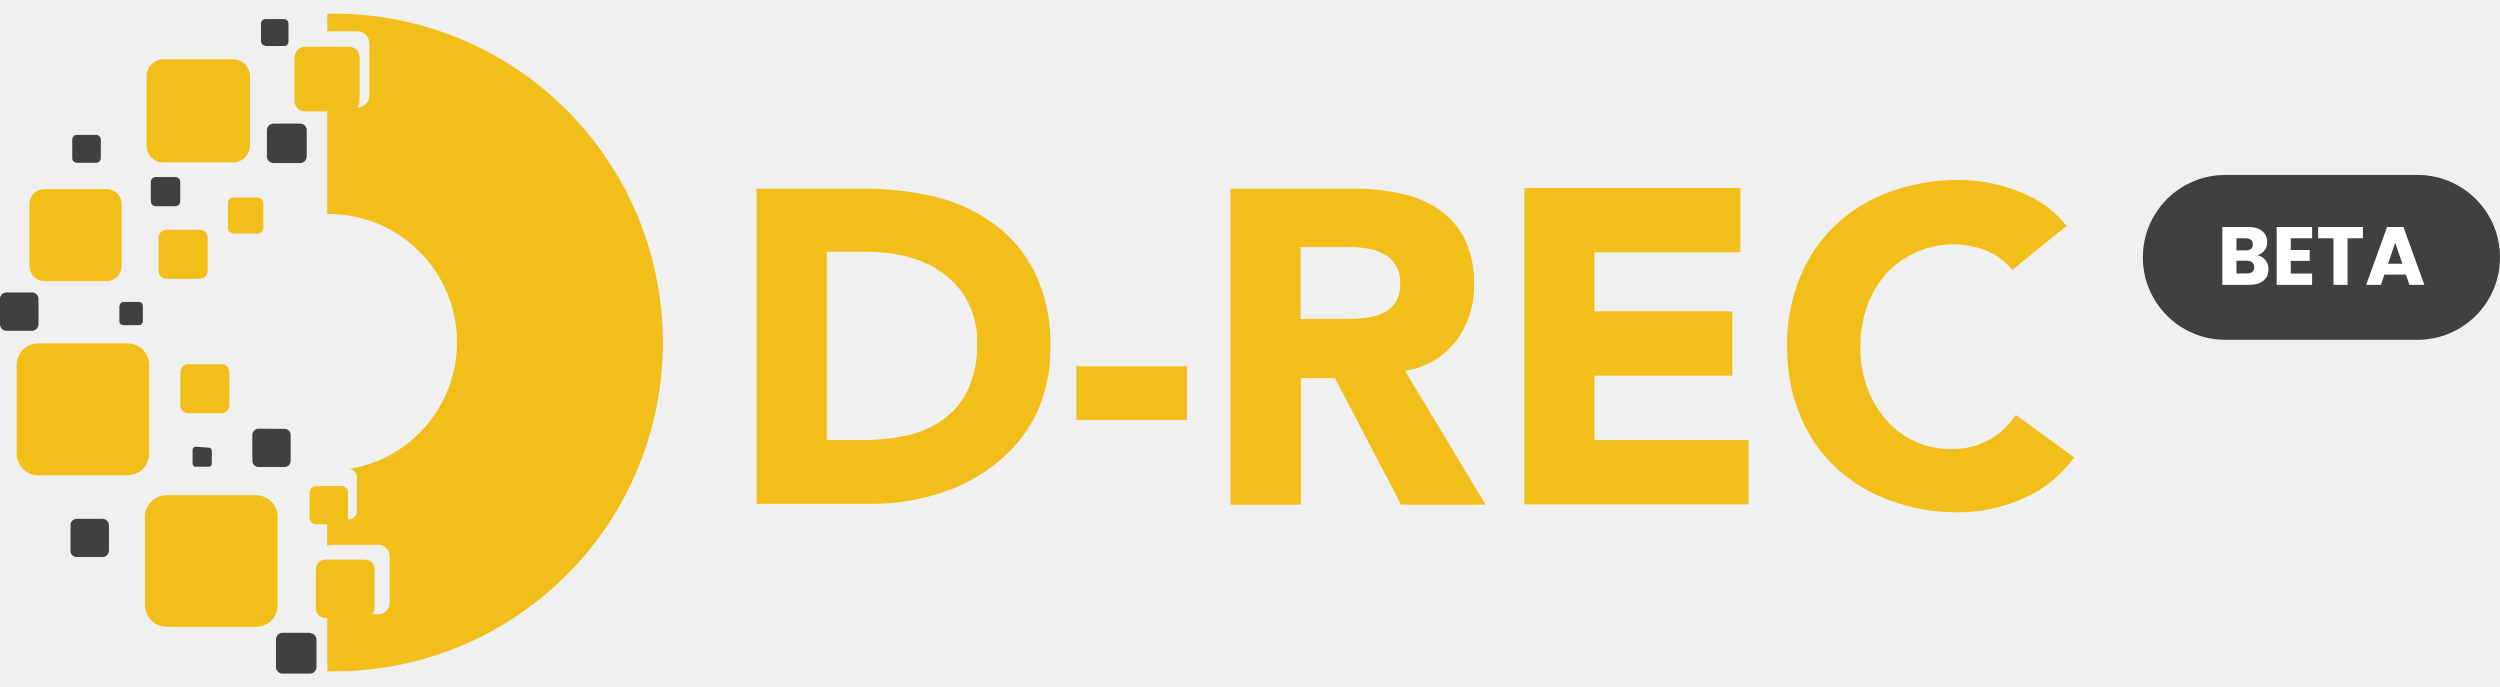
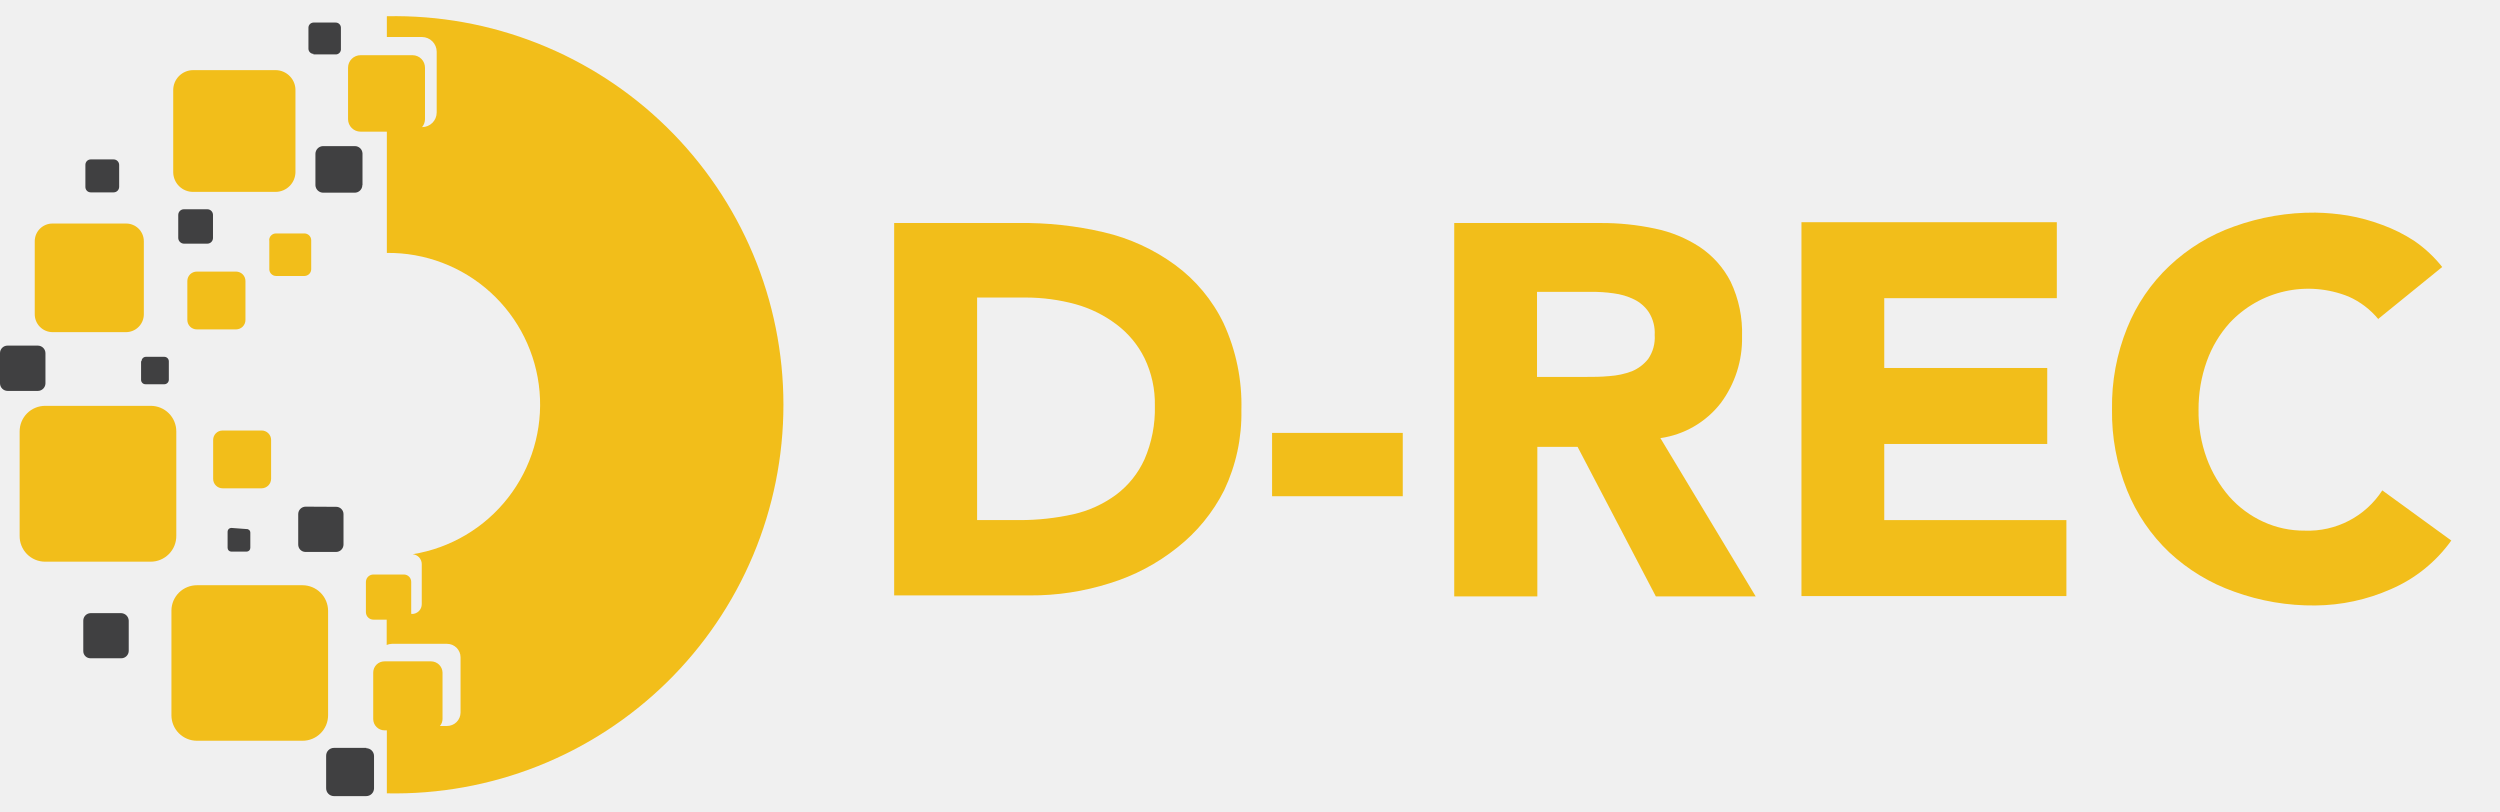
- <svg xmlns="http://www.w3.org/2000/svg" width="182" height="50" viewBox="0 0 182 50" fill="none">
+ <svg xmlns="http://www.w3.org/2000/svg" width="154" height="50" viewBox="0 0 154 50" fill="none">
  <g clip-path="url(#clip0_1_3)">
    <path d="M16.7 29.5V27.1C16.7 27.023 16.685 26.946 16.655 26.875C16.625 26.804 16.581 26.74 16.526 26.686C16.472 26.632 16.406 26.589 16.335 26.561C16.263 26.532 16.187 26.518 16.11 26.52H13.7C13.548 26.522 13.403 26.584 13.296 26.693C13.19 26.802 13.13 26.948 13.13 27.1V29.5C13.13 29.653 13.191 29.801 13.3 29.91C13.409 30.018 13.556 30.08 13.71 30.08H16.12C16.273 30.077 16.419 30.015 16.527 29.907C16.635 29.799 16.697 29.653 16.7 29.5Z" fill="#F2BE1A" />
    <path d="M12.12 20.291H14.54C14.694 20.291 14.841 20.229 14.95 20.121C15.059 20.012 15.12 19.864 15.12 19.71V17.311C15.12 17.157 15.059 17.009 14.95 16.9C14.841 16.792 14.694 16.73 14.54 16.73H12.12C11.966 16.73 11.819 16.792 11.71 16.9C11.601 17.009 11.54 17.157 11.54 17.311V19.71C11.54 19.864 11.601 20.012 11.71 20.121C11.819 20.229 11.966 20.291 12.12 20.291Z" fill="#F2BE1A" />
    <path d="M16.59 14.8V16.54C16.585 16.598 16.591 16.656 16.609 16.711C16.627 16.766 16.656 16.816 16.695 16.859C16.733 16.903 16.78 16.937 16.833 16.962C16.885 16.986 16.942 16.999 17 17H18.75C18.861 17 18.968 16.956 19.047 16.877C19.126 16.798 19.17 16.691 19.17 16.58V14.8C19.17 14.688 19.126 14.582 19.047 14.503C18.968 14.424 18.861 14.38 18.75 14.38H17C16.889 14.38 16.782 14.424 16.703 14.503C16.624 14.582 16.58 14.688 16.58 14.8" fill="#F2BE1A" />
    <path d="M11.9 11.82H17C17.319 11.812 17.623 11.681 17.847 11.453C18.071 11.226 18.197 10.92 18.2 10.6V5.6C18.207 5.437 18.181 5.274 18.124 5.121C18.067 4.968 17.98 4.828 17.868 4.709C17.757 4.59 17.622 4.494 17.473 4.427C17.324 4.36 17.163 4.324 17 4.32H11.9C11.574 4.32 11.261 4.45 11.03 4.681C10.8 4.911 10.67 5.224 10.67 5.55V10.6C10.67 10.761 10.702 10.921 10.764 11.069C10.826 11.218 10.916 11.353 11.031 11.466C11.145 11.58 11.281 11.67 11.43 11.73C11.579 11.791 11.739 11.822 11.9 11.82Z" fill="#F2BE1A" />
    <path d="M10.86 26.57C10.86 26.363 10.819 26.158 10.739 25.967C10.66 25.776 10.543 25.602 10.396 25.456C10.249 25.31 10.075 25.195 9.884 25.117C9.692 25.038 9.487 24.999 9.28 25H2.79C2.583 24.999 2.378 25.038 2.186 25.117C1.994 25.195 1.82 25.31 1.673 25.456C1.526 25.602 1.41 25.776 1.33 25.967C1.251 26.158 1.21 26.363 1.21 26.57V33C1.206 33.209 1.243 33.416 1.321 33.61C1.398 33.804 1.513 33.981 1.659 34.13C1.805 34.279 1.979 34.397 2.172 34.478C2.364 34.559 2.571 34.6 2.78 34.6H9.28C9.489 34.6 9.696 34.559 9.889 34.478C10.082 34.397 10.257 34.279 10.404 34.13C10.551 33.981 10.667 33.805 10.745 33.611C10.823 33.417 10.862 33.209 10.86 33V26.57Z" fill="#F2BE1A" />
    <path d="M20.21 37.62C20.207 37.204 20.041 36.806 19.747 36.513C19.453 36.219 19.056 36.053 18.64 36.05H12.14C11.934 36.048 11.729 36.088 11.539 36.166C11.348 36.243 11.174 36.358 11.027 36.503C10.88 36.648 10.764 36.82 10.683 37.01C10.603 37.2 10.561 37.404 10.56 37.61V44.06C10.56 44.476 10.726 44.876 11.02 45.17C11.314 45.464 11.714 45.63 12.13 45.63H18.63C18.837 45.631 19.042 45.592 19.234 45.513C19.426 45.435 19.6 45.319 19.747 45.173C19.893 45.028 20.01 44.854 20.09 44.663C20.169 44.472 20.21 44.267 20.21 44.06V37.62Z" fill="#F2BE1A" />
    <path d="M3.24 20.46H7.76C8.052 20.46 8.332 20.344 8.538 20.137C8.744 19.931 8.86 19.651 8.86 19.36V14.86C8.86 14.716 8.832 14.573 8.776 14.44C8.721 14.307 8.64 14.187 8.537 14.085C8.435 13.984 8.314 13.904 8.18 13.85C8.047 13.796 7.904 13.768 7.76 13.77H3.24C3.096 13.768 2.953 13.796 2.82 13.85C2.687 13.904 2.565 13.984 2.463 14.085C2.361 14.187 2.279 14.307 2.224 14.44C2.169 14.573 2.14 14.716 2.14 14.86V19.36C2.14 19.651 2.256 19.931 2.462 20.137C2.669 20.344 2.948 20.46 3.24 20.46Z" fill="#F2BE1A" />
    <path d="M14.25 32.52C14.189 32.52 14.13 32.544 14.087 32.587C14.044 32.63 14.02 32.688 14.02 32.749V33.749C14.02 33.81 14.044 33.869 14.087 33.912C14.13 33.955 14.189 33.98 14.25 33.98H15.19C15.251 33.98 15.309 33.955 15.353 33.912C15.396 33.869 15.42 33.81 15.42 33.749V32.809C15.42 32.78 15.414 32.75 15.402 32.723C15.391 32.696 15.374 32.671 15.352 32.65C15.331 32.63 15.305 32.614 15.277 32.603C15.249 32.593 15.22 32.588 15.19 32.59L14.25 32.52Z" fill="#404041" />
    <path d="M13.12 14.66V13.24C13.12 13.147 13.083 13.058 13.018 12.992C12.952 12.927 12.863 12.89 12.77 12.89H11.33C11.237 12.89 11.148 12.927 11.082 12.992C11.017 13.058 10.98 13.147 10.98 13.24V14.67C10.985 14.76 11.024 14.845 11.089 14.908C11.153 14.971 11.24 15.007 11.33 15.01H12.77C12.861 15.01 12.949 14.974 13.014 14.911C13.079 14.847 13.117 14.761 13.12 14.67" fill="#404041" />
    <path d="M18.82 31.21C18.7 31.213 18.585 31.262 18.501 31.348C18.417 31.434 18.37 31.55 18.37 31.67V33.54C18.369 33.6 18.38 33.66 18.402 33.715C18.424 33.771 18.456 33.822 18.498 33.865C18.54 33.907 18.59 33.941 18.646 33.965C18.701 33.988 18.76 34 18.82 34H20.71C20.831 33.997 20.945 33.948 21.029 33.862C21.113 33.776 21.16 33.66 21.16 33.54V31.67C21.16 31.551 21.113 31.436 21.028 31.352C20.944 31.267 20.83 31.22 20.71 31.22L18.82 31.21Z" fill="#404041" />
    <path d="M19.3 3.35H20.63C20.679 3.358 20.729 3.354 20.776 3.34C20.823 3.325 20.866 3.3 20.902 3.266C20.938 3.232 20.965 3.191 20.982 3.144C20.999 3.098 21.005 3.049 21 3V1.71C21 1.625 20.966 1.543 20.906 1.483C20.846 1.423 20.765 1.39 20.68 1.39H19.3C19.22 1.395 19.145 1.429 19.09 1.486C19.034 1.544 19.002 1.62 19 1.7V3C19 3.085 19.034 3.166 19.094 3.226C19.154 3.286 19.235 3.32 19.32 3.32" fill="#404041" />
    <path d="M22.33 11.39V9.45C22.325 9.329 22.273 9.214 22.186 9.131C22.098 9.047 21.981 9 21.86 9H19.91C19.785 9 19.664 9.049 19.574 9.137C19.485 9.225 19.433 9.344 19.43 9.47V11.41C19.435 11.534 19.488 11.651 19.578 11.737C19.667 11.822 19.786 11.87 19.91 11.87H21.85C21.973 11.87 22.091 11.822 22.179 11.736C22.267 11.65 22.318 11.533 22.32 11.41" fill="#404041" />
    <path d="M22.57 46.07H20.57C20.443 46.07 20.321 46.121 20.23 46.211C20.14 46.301 20.09 46.423 20.09 46.55V48.55C20.089 48.613 20.1 48.676 20.123 48.735C20.145 48.794 20.18 48.847 20.223 48.893C20.267 48.938 20.319 48.975 20.377 49C20.435 49.025 20.497 49.039 20.56 49.04H22.56C22.686 49.04 22.806 48.991 22.896 48.903C22.986 48.815 23.037 48.696 23.04 48.57V46.57C23.04 46.443 22.989 46.321 22.899 46.231C22.809 46.141 22.687 46.09 22.56 46.09" fill="#404041" />
    <path d="M7.46 37.77H5.57C5.452 37.775 5.34 37.825 5.258 37.911C5.176 37.997 5.13 38.111 5.13 38.23V40.099C5.129 40.16 5.14 40.22 5.162 40.276C5.185 40.332 5.219 40.382 5.262 40.425C5.305 40.467 5.357 40.5 5.413 40.521C5.47 40.543 5.53 40.552 5.59 40.55H7.47C7.59 40.55 7.706 40.502 7.792 40.418C7.878 40.334 7.927 40.22 7.93 40.099V38.23C7.925 38.109 7.875 37.995 7.79 37.91C7.705 37.825 7.59 37.775 7.47 37.77" fill="#404041" />
    <path d="M5.59 11.85H7C7.088 11.85 7.173 11.816 7.237 11.754C7.3 11.693 7.337 11.609 7.34 11.52V10.15C7.337 10.062 7.3 9.978 7.237 9.916C7.173 9.855 7.088 9.82 7 9.82H5.59C5.502 9.82 5.418 9.855 5.356 9.917C5.295 9.979 5.26 10.063 5.26 10.15V11.52C5.26 11.608 5.295 11.692 5.356 11.754C5.418 11.816 5.502 11.85 5.59 11.85Z" fill="#404041" />
    <path d="M2.8 23.62V21.75C2.797 21.629 2.748 21.513 2.662 21.428C2.577 21.342 2.461 21.293 2.34 21.29H0.46C0.4 21.29 0.34 21.302 0.284 21.325C0.228 21.348 0.177 21.382 0.135 21.425C0.092 21.468 0.058 21.518 0.035 21.574C0.012 21.63 0 21.69 0 21.75V23.62C0.003 23.741 0.052 23.857 0.138 23.942C0.223 24.028 0.339 24.078 0.46 24.08H2.34C2.461 24.078 2.577 24.028 2.662 23.942C2.748 23.857 2.797 23.741 2.8 23.62Z" fill="#404041" />
    <path d="M8.69 22.25V23.4C8.69 23.436 8.697 23.472 8.711 23.505C8.726 23.539 8.746 23.569 8.773 23.594C8.799 23.619 8.83 23.639 8.864 23.652C8.897 23.665 8.934 23.671 8.97 23.67H10.12C10.193 23.67 10.262 23.642 10.315 23.591C10.367 23.541 10.397 23.472 10.4 23.4V22.25C10.397 22.177 10.367 22.108 10.315 22.058C10.262 22.008 10.193 21.98 10.12 21.98H9C8.964 21.978 8.927 21.984 8.894 21.997C8.86 22.01 8.829 22.03 8.803 22.055C8.776 22.08 8.756 22.111 8.741 22.144C8.727 22.177 8.72 22.213 8.72 22.25" fill="#404041" />
    <path d="M23.83 1V2.28H26C26.238 2.283 26.465 2.378 26.634 2.547C26.802 2.715 26.897 2.942 26.9 3.18V6.93C26.9 7.169 26.805 7.398 26.636 7.567C26.468 7.735 26.239 7.83 26 7.83C26.114 7.692 26.178 7.519 26.18 7.34V4.18C26.181 4.079 26.163 3.979 26.125 3.885C26.088 3.791 26.032 3.705 25.962 3.633C25.891 3.56 25.807 3.502 25.714 3.463C25.621 3.423 25.521 3.401 25.42 3.4H22.21C22.006 3.4 21.81 3.481 21.666 3.626C21.521 3.77 21.44 3.966 21.44 4.17V7.35C21.443 7.553 21.525 7.746 21.669 7.888C21.813 8.03 22.007 8.11 22.21 8.11H23.83V15.58C26.186 15.555 28.465 16.421 30.21 18.005C31.954 19.589 33.036 21.774 33.237 24.122C33.438 26.47 32.744 28.808 31.294 30.665C29.845 32.523 27.746 33.764 25.42 34.14C25.571 34.153 25.712 34.221 25.816 34.332C25.919 34.443 25.978 34.588 25.98 34.74V37.22C25.98 37.379 25.917 37.532 25.804 37.644C25.692 37.757 25.539 37.82 25.38 37.82H25.33C25.34 37.788 25.34 37.753 25.33 37.72V35.84C25.33 35.721 25.282 35.606 25.198 35.522C25.114 35.438 24.999 35.39 24.88 35.39H23C22.88 35.39 22.764 35.437 22.678 35.521C22.592 35.605 22.543 35.72 22.54 35.84V37.72C22.543 37.84 22.592 37.955 22.678 38.039C22.764 38.123 22.88 38.17 23 38.17H23.82V39.73C23.921 39.687 24.03 39.663 24.14 39.66H27.54C27.76 39.66 27.971 39.748 28.127 39.903C28.282 40.059 28.37 40.27 28.37 40.49V43.9C28.367 44.118 28.279 44.327 28.123 44.481C27.968 44.634 27.758 44.72 27.54 44.72H27.1C27.202 44.6 27.259 44.448 27.26 44.29V41.43C27.255 41.247 27.179 41.073 27.049 40.944C26.918 40.816 26.743 40.743 26.56 40.74H23.68C23.497 40.74 23.321 40.813 23.192 40.942C23.063 41.072 22.99 41.247 22.99 41.43V44.29C22.99 44.474 23.062 44.651 23.191 44.782C23.32 44.913 23.496 44.987 23.68 44.99H23.83V48.87C27.014 48.935 30.18 48.364 33.141 47.191C36.102 46.017 38.798 44.264 41.074 42.035C43.349 39.806 45.156 37.146 46.39 34.209C47.624 31.273 48.259 28.12 48.259 24.935C48.259 21.75 47.624 18.597 46.39 15.661C45.156 12.725 43.349 10.064 41.074 7.835C38.798 5.606 36.102 3.853 33.141 2.68C30.18 1.506 27.014 0.935 23.83 1Z" fill="#F2BE1A" />
-     <path d="M176 12.737H162C158.686 12.737 156 15.424 156 18.737C156 22.051 158.686 24.737 162 24.737H176C179.314 24.737 182 22.051 182 18.737C182 15.424 179.314 12.737 176 12.737Z" fill="#404040" />
-     <path d="M164.337 18.577C164.581 18.629 164.777 18.751 164.925 18.943C165.073 19.131 165.147 19.347 165.147 19.591C165.147 19.943 165.023 20.223 164.775 20.431C164.531 20.635 164.189 20.737 163.749 20.737H161.787V16.525H163.683C164.111 16.525 164.445 16.623 164.685 16.819C164.929 17.015 165.051 17.281 165.051 17.617C165.051 17.865 164.985 18.071 164.853 18.235C164.725 18.399 164.553 18.513 164.337 18.577ZM162.813 18.229H163.485C163.653 18.229 163.781 18.193 163.869 18.121C163.961 18.045 164.007 17.935 164.007 17.791C164.007 17.647 163.961 17.537 163.869 17.461C163.781 17.385 163.653 17.347 163.485 17.347H162.813V18.229ZM163.569 19.909C163.741 19.909 163.873 19.871 163.965 19.795C164.061 19.715 164.109 19.601 164.109 19.453C164.109 19.305 164.059 19.189 163.959 19.105C163.863 19.021 163.729 18.979 163.557 18.979H162.813V19.909H163.569ZM166.768 17.347V18.199H168.142V18.991H166.768V19.915H168.322V20.737H165.742V16.525H168.322V17.347H166.768ZM172.018 16.525V17.347H170.902V20.737H169.876V17.347H168.76V16.525H172.018ZM175.155 19.993H173.583L173.331 20.737H172.257L173.781 16.525H174.969L176.493 20.737H175.407L175.155 19.993ZM174.891 19.201L174.369 17.659L173.853 19.201H174.891Z" fill="white" />
    <path d="M60.18 32.038H62.83C63.937 32.038 65.04 31.917 66.12 31.677C67.07 31.463 67.965 31.054 68.75 30.477C69.507 29.91 70.109 29.16 70.5 28.297C70.951 27.257 71.169 26.131 71.14 24.997C71.161 23.981 70.942 22.974 70.5 22.058C70.096 21.243 69.507 20.534 68.78 19.988C68.023 19.415 67.165 18.991 66.25 18.738C65.252 18.467 64.224 18.329 63.19 18.328H60.19V32.038H60.18ZM55.08 13.738H62.73C64.503 13.712 66.273 13.904 68 14.308C69.576 14.675 71.062 15.355 72.37 16.308C73.65 17.243 74.681 18.48 75.37 19.907C76.145 21.586 76.521 23.42 76.47 25.267C76.503 26.971 76.14 28.659 75.41 30.198C74.715 31.576 73.725 32.785 72.51 33.737C71.277 34.722 69.869 35.465 68.36 35.928C66.763 36.436 65.096 36.689 63.42 36.678H55.08V13.738Z" fill="#F2BE1A" />
    <path fill-rule="evenodd" clip-rule="evenodd" d="M78.36 26.667H86.41V30.567H78.36V26.667Z" fill="#F2BE1A" />
    <path d="M94.68 23.218H97.68C98.14 23.218 98.62 23.218 99.13 23.168C99.609 23.138 100.081 23.037 100.53 22.868C100.923 22.703 101.267 22.442 101.53 22.108C101.824 21.676 101.965 21.159 101.93 20.638C101.957 20.145 101.832 19.656 101.57 19.238C101.345 18.899 101.035 18.627 100.67 18.448C100.268 18.25 99.835 18.122 99.39 18.068C98.93 18.003 98.465 17.973 98 17.978H94.68V23.218ZM89.58 13.738H98.58C99.706 13.731 100.829 13.845 101.93 14.078C102.92 14.279 103.864 14.665 104.71 15.218C105.516 15.757 106.17 16.494 106.61 17.358C107.109 18.409 107.349 19.564 107.31 20.728C107.341 22.202 106.88 23.644 106 24.828C105.088 26.004 103.754 26.779 102.28 26.988L108.15 36.738H102L97.18 27.528H94.7V36.738H89.58V13.738Z" fill="#F2BE1A" />
    <path d="M110.97 13.688H126.7V18.367H116.07V22.668H126.11V27.348H116.07V32.038H127.29V36.718H110.97V13.688Z" fill="#F2BE1A" />
    <path d="M146.52 19.677C146.023 19.068 145.389 18.585 144.67 18.267C143.429 17.767 142.065 17.654 140.759 17.943C139.452 18.232 138.264 18.91 137.35 19.887C136.731 20.574 136.252 21.376 135.94 22.247C135.596 23.21 135.424 24.225 135.43 25.247C135.415 26.27 135.588 27.287 135.94 28.247C136.258 29.108 136.729 29.904 137.33 30.597C137.909 31.249 138.617 31.773 139.41 32.137C140.215 32.508 141.093 32.696 141.98 32.687C142.922 32.722 143.856 32.512 144.693 32.078C145.529 31.643 146.238 30.998 146.75 30.207L151 33.297C150.054 34.619 148.764 35.657 147.27 36.297C145.807 36.943 144.228 37.283 142.63 37.297C140.926 37.316 139.232 37.028 137.63 36.447C136.144 35.924 134.783 35.1 133.63 34.027C132.499 32.955 131.612 31.652 131.03 30.207C130.389 28.619 130.073 26.919 130.1 25.207C130.072 23.495 130.389 21.795 131.03 20.207C131.61 18.761 132.497 17.457 133.63 16.387C134.777 15.303 136.14 14.471 137.63 13.947C139.233 13.371 140.926 13.083 142.63 13.097C143.3 13.109 143.968 13.169 144.63 13.277C145.346 13.401 146.049 13.592 146.73 13.847C147.433 14.101 148.105 14.436 148.73 14.847C149.376 15.292 149.953 15.832 150.44 16.447L146.51 19.637L146.52 19.677Z" fill="#F2BE1A" />
  </g>
  <defs>
    <clipPath id="clip0_1_3">
-       <rect width="182" height="50" fill="white" />
+       <rect width="154" height="50" fill="white" />
    </clipPath>
  </defs>
</svg>
